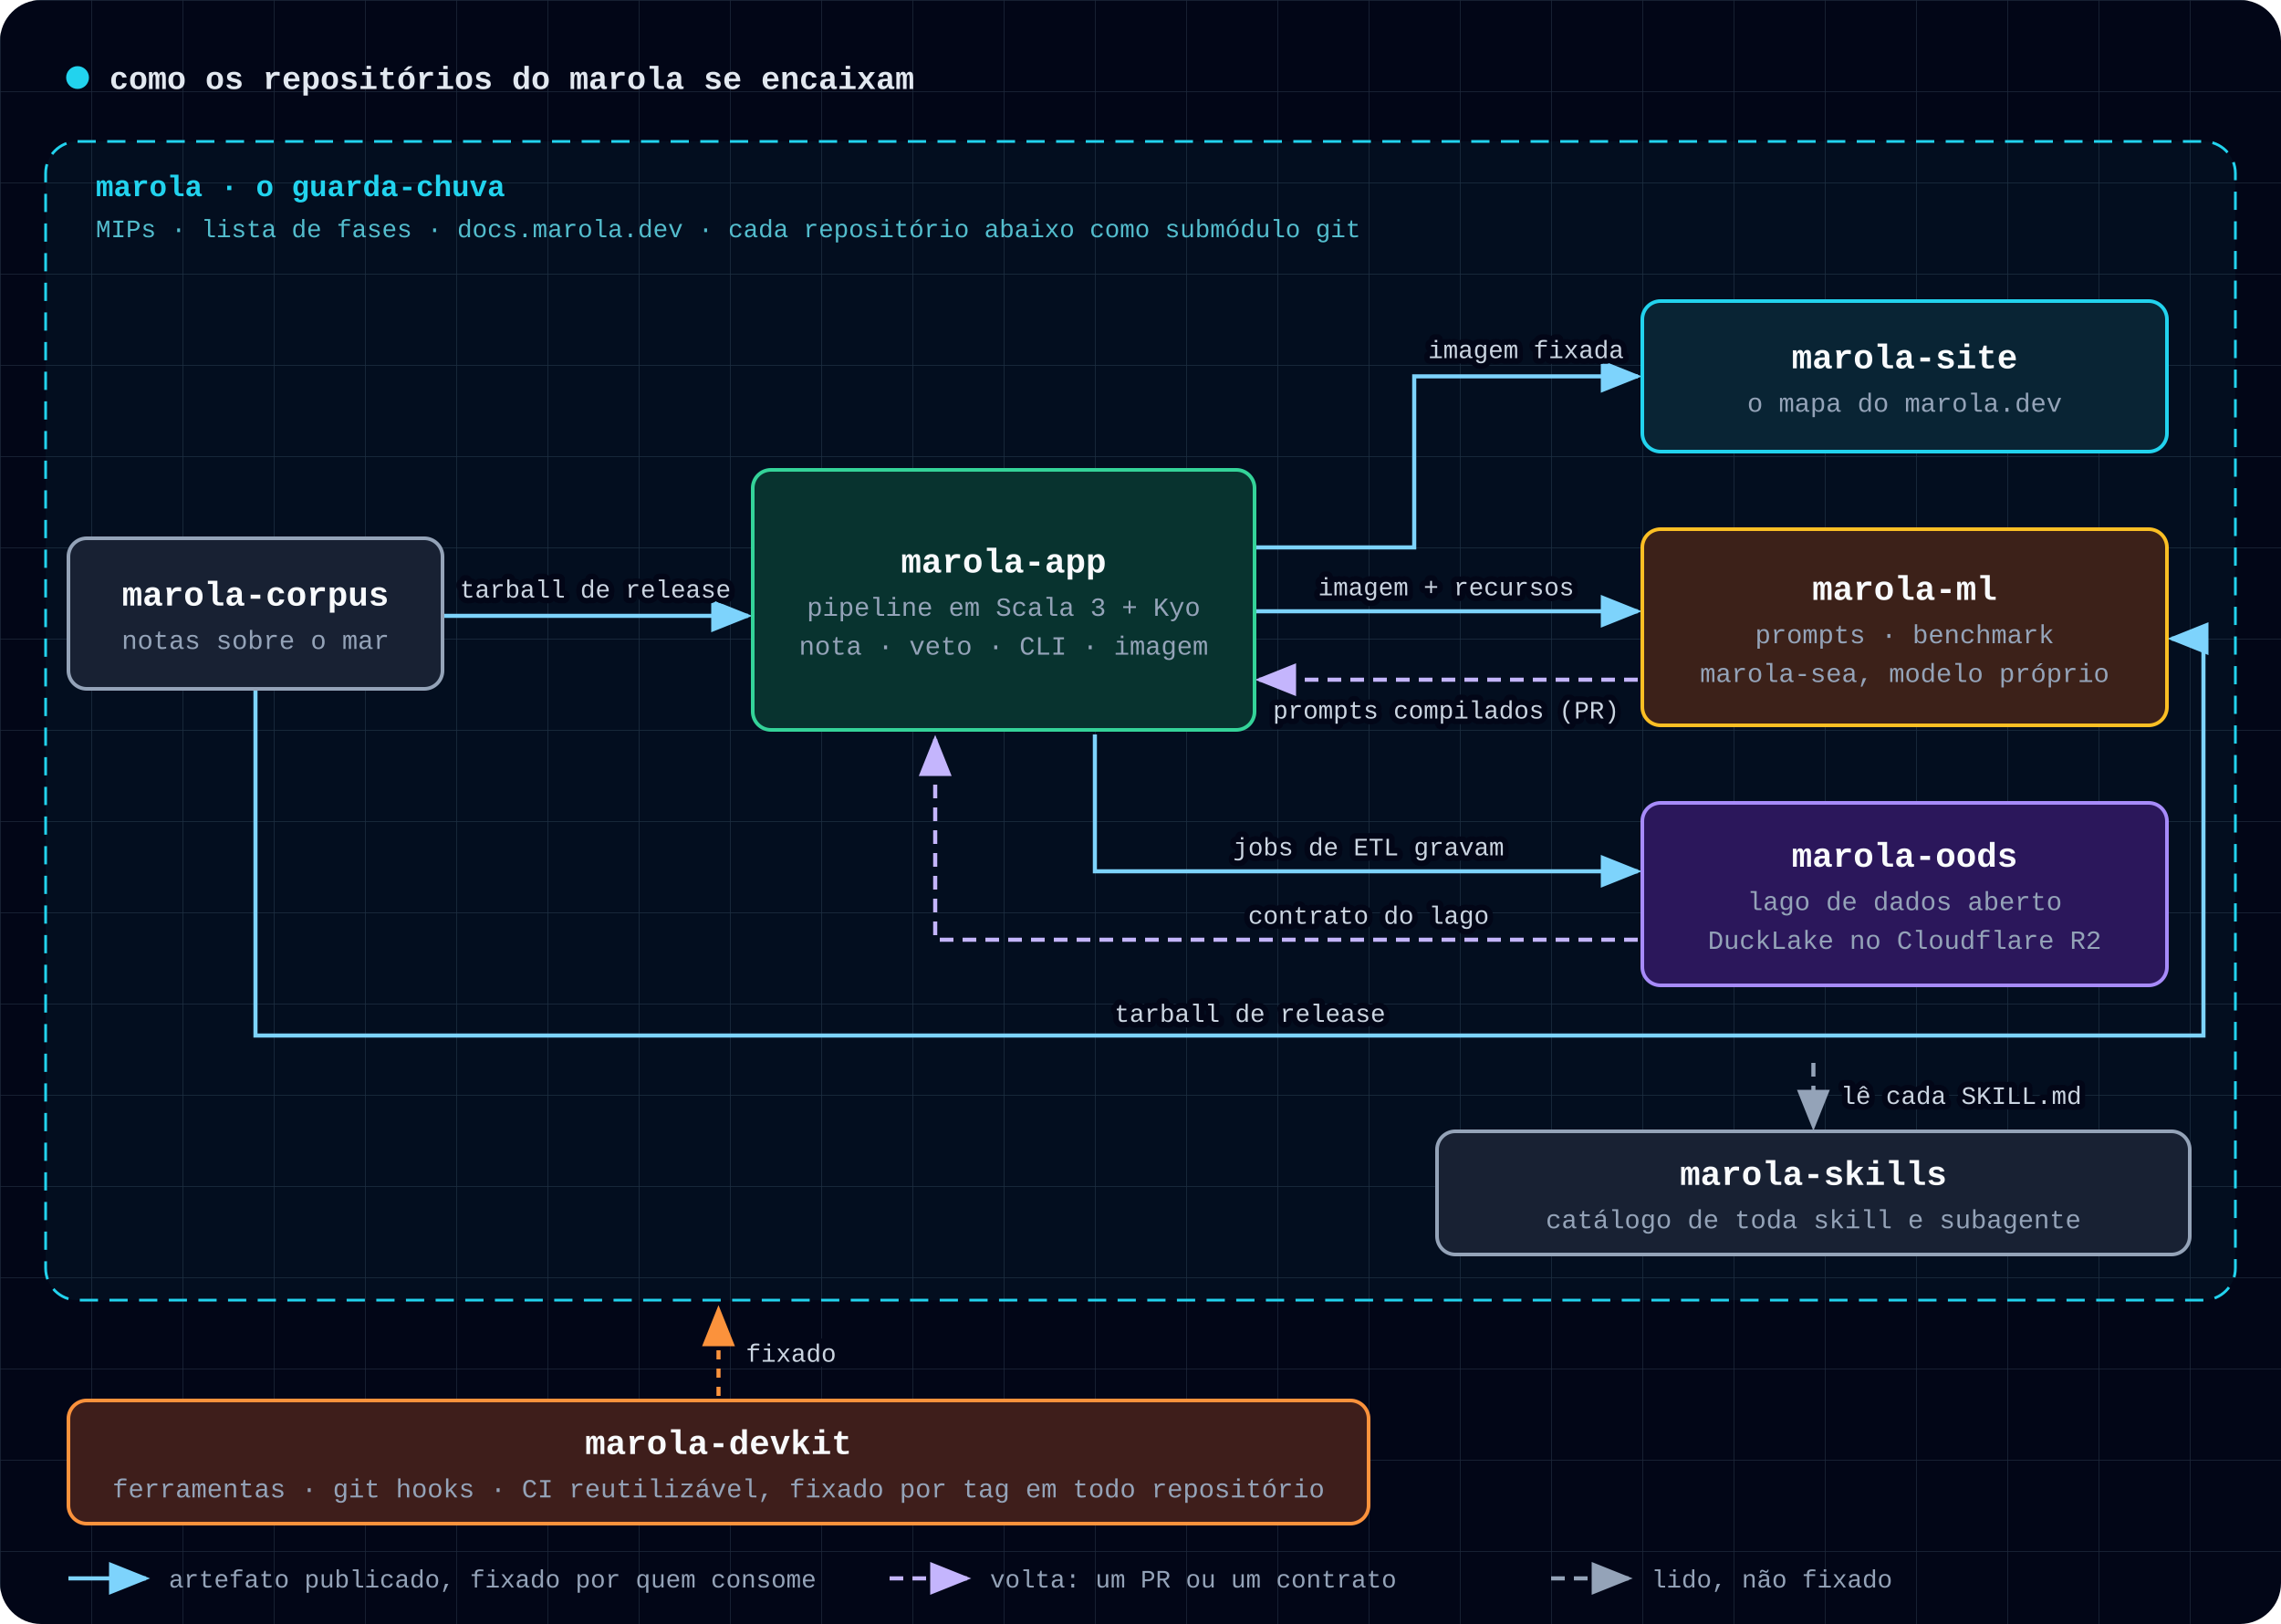
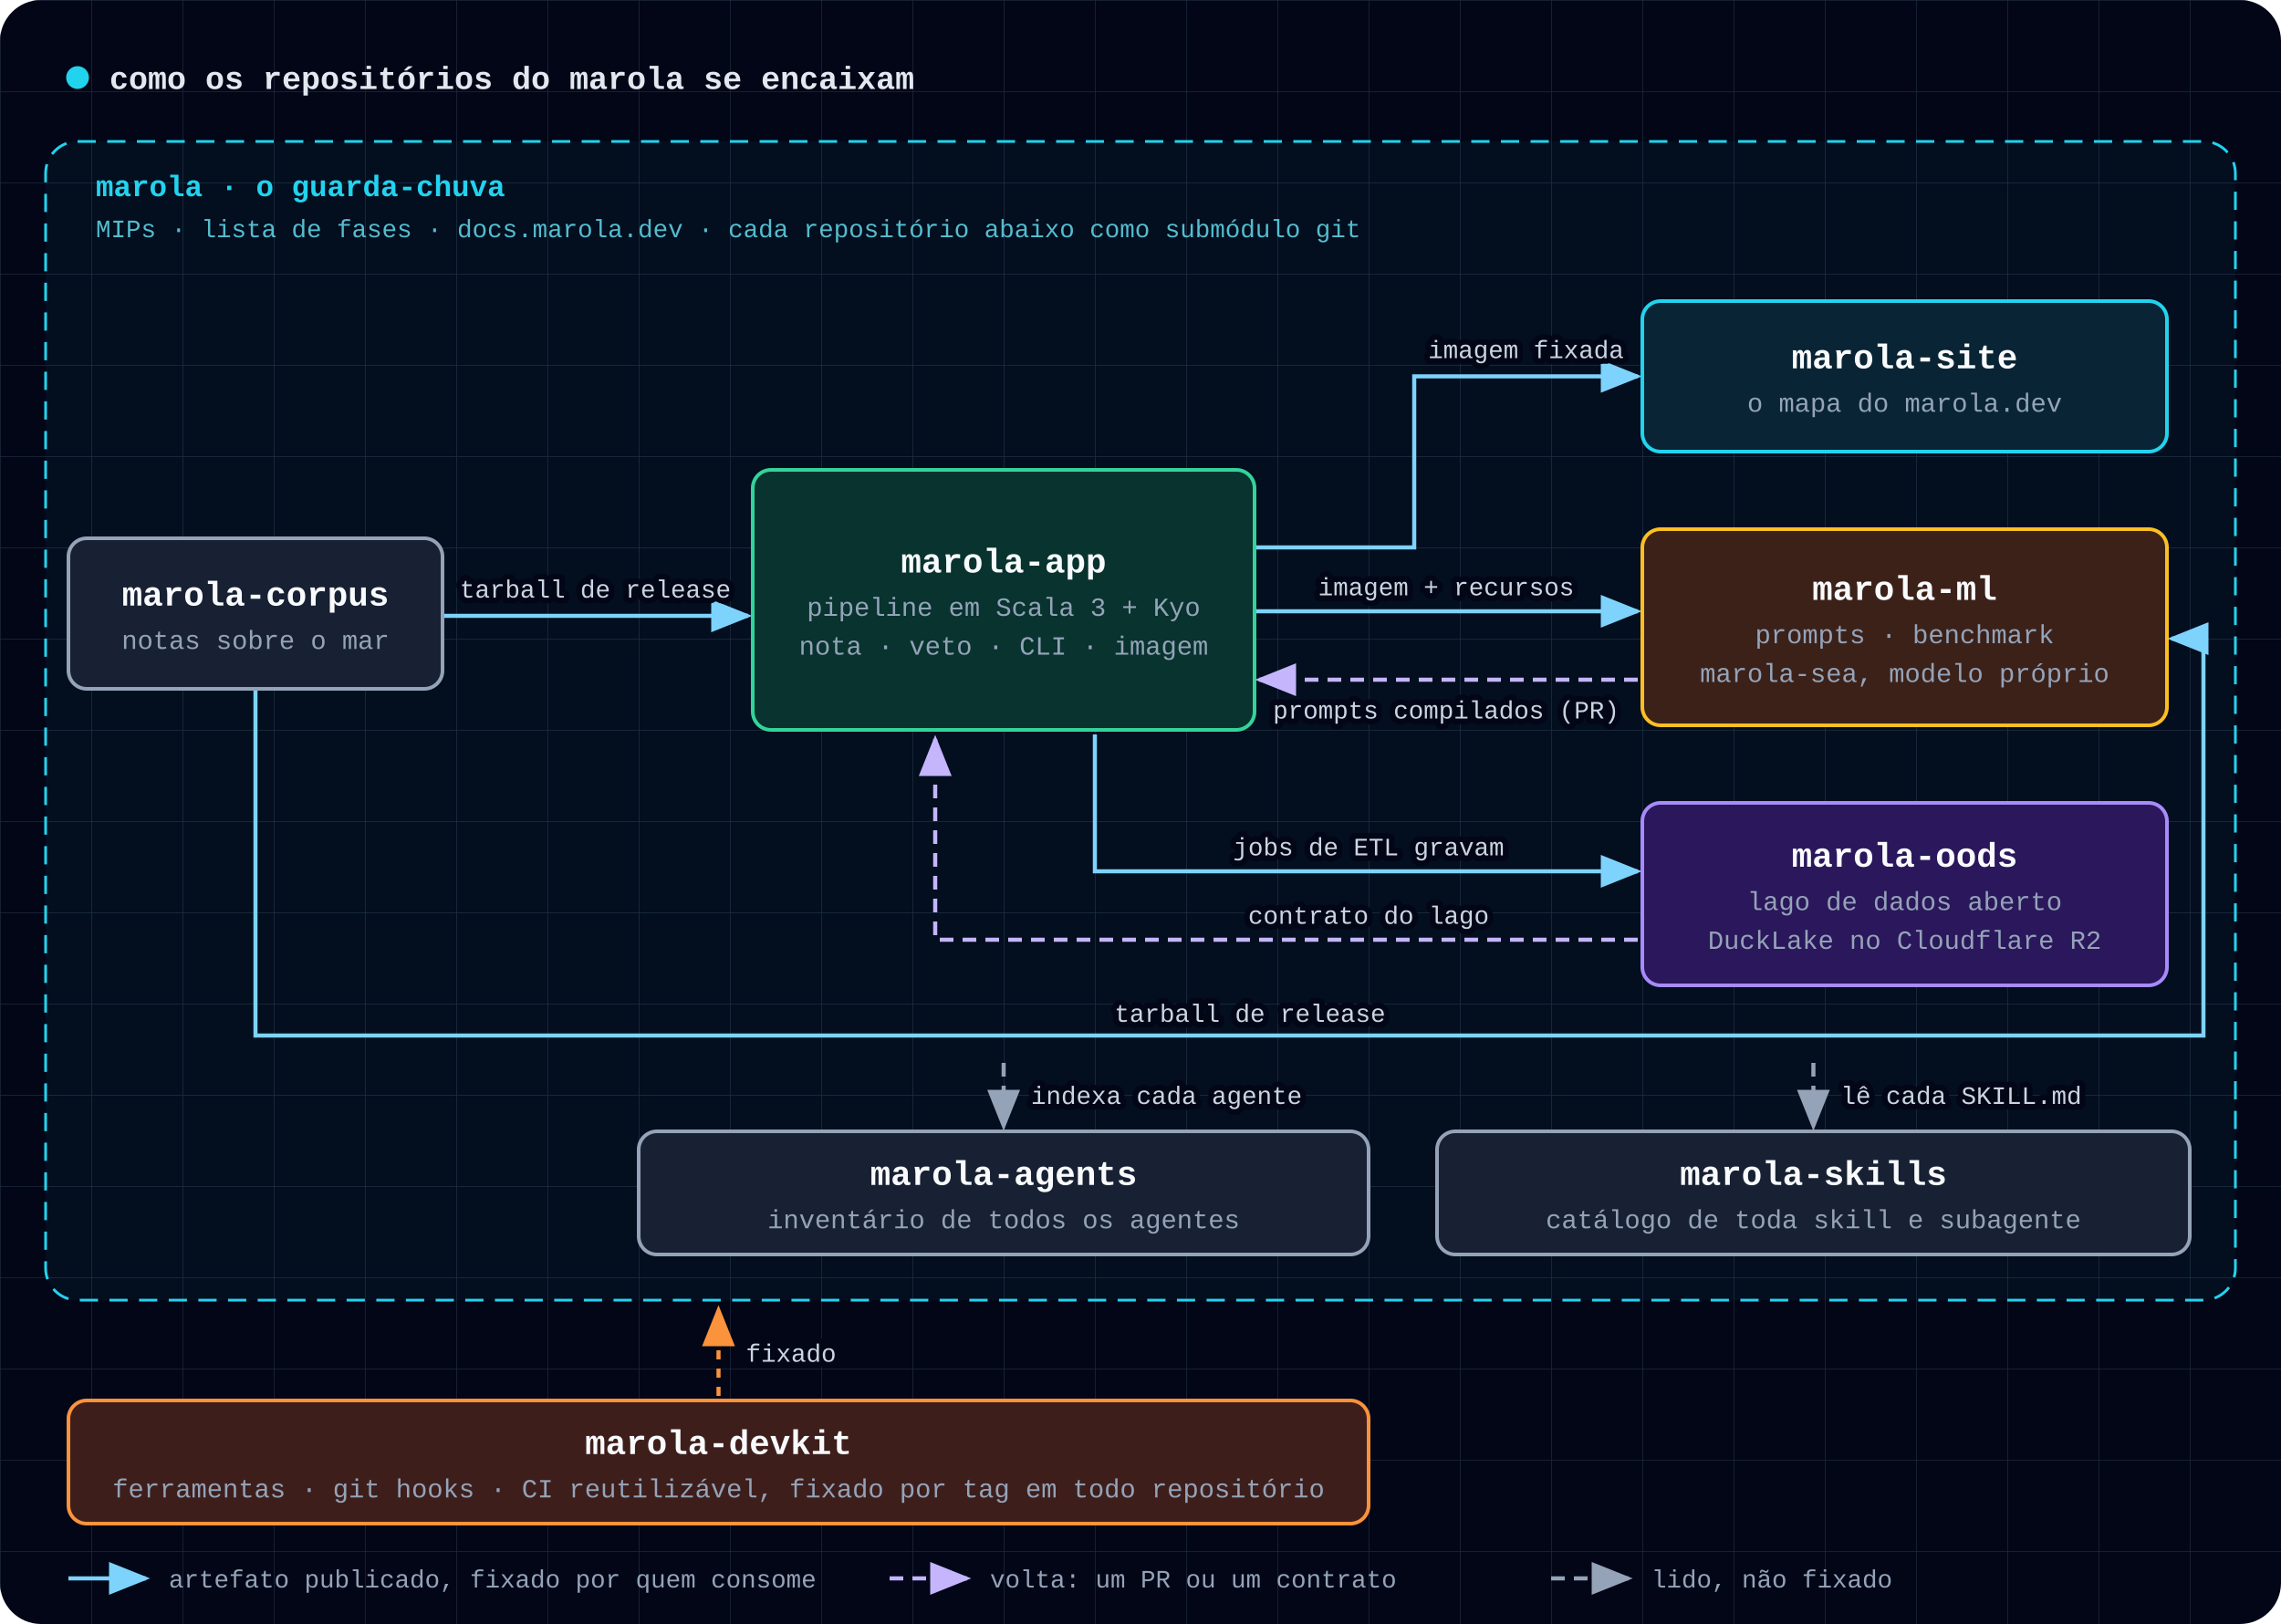
<svg xmlns="http://www.w3.org/2000/svg" viewBox="0 0 1000 712" width="1000" height="712" role="img">
  <style>
text{font-family:"JetBrains Mono",ui-monospace,SFMono-Regular,Menlo,Consolas,"Liberation Mono",monospace}
.name{fill:#f8fafc;font-size:15px;font-weight:700}
.sub{fill:#94a3b8;font-size:11.5px}
.edge{fill:#cbd5e1;font-size:11px;paint-order:stroke;stroke:#020617;stroke-width:5px;stroke-linejoin:round}
.title{fill:#e2e8f0;font-size:14px;font-weight:600}
.region{fill:#22d3ee;font-size:13px;font-weight:700}
.regionsub{fill:#67e8f9;font-size:11px;opacity:.8}
.leg{fill:#94a3b8;font-size:11px}
</style>
  <defs>
    <pattern id="grid" width="40" height="40" patternUnits="userSpaceOnUse">
      <path d="M 40 0 L 0 0 0 40" fill="none" stroke="#1e293b" stroke-width="0.6" />
    </pattern>
    <marker id="a" markerWidth="10" markerHeight="8" refX="9" refY="4" orient="auto">
      <polygon points="0 0,10 4,0 8" fill="#7dd3fc" />
    </marker>
    <marker id="b" markerWidth="10" markerHeight="8" refX="9" refY="4" orient="auto">
      <polygon points="0 0,10 4,0 8" fill="#c4b5fd" />
    </marker>
    <marker id="g" markerWidth="10" markerHeight="8" refX="9" refY="4" orient="auto">
      <polygon points="0 0,10 4,0 8" fill="#94a3b8" />
    </marker>
    <marker id="o" markerWidth="10" markerHeight="8" refX="9" refY="4" orient="auto">
      <polygon points="0 0,10 4,0 8" fill="#fb923c" />
    </marker>
  </defs>
  <rect width="1000" height="712" rx="18" fill="#020617" />
  <rect width="1000" height="712" rx="18" fill="url(#grid)" />
  <circle cx="34" cy="34" r="5" fill="#22d3ee" />
  <text x="48" y="39" class="title" text-anchor="start">como os repositórios do marola se encaixam</text>
  <rect x="20" y="62" width="960" height="508" rx="14" fill="rgba(34,211,238,0.04)" stroke="#22d3ee" stroke-width="1.2" stroke-dasharray="8,5" />
  <text x="42" y="86" class="region" text-anchor="start">marola · o guarda-chuva</text>
  <text x="42" y="104" class="regionsub" text-anchor="start">MIPs · lista de fases · docs.marola.dev · cada repositório abaixo como submódulo git</text>
  <path d="M 194 270 H 328" stroke="#7dd3fc" stroke-width="1.8" fill="none" marker-end="url(#a)" />
  <text x="261" y="262" class="edge" text-anchor="middle">tarball de release</text>
  <path d="M 112 302 V 454 H 966 V 280 H 952" stroke="#7dd3fc" stroke-width="1.8" fill="none" marker-end="url(#a)" />
  <text x="548" y="448" class="edge" text-anchor="middle">tarball de release</text>
  <path d="M 550 240 H 620 V 165 H 718" stroke="#7dd3fc" stroke-width="1.8" fill="none" marker-end="url(#a)" />
  <text x="669" y="157" class="edge" text-anchor="middle">imagem fixada</text>
  <path d="M 550 268 H 718" stroke="#7dd3fc" stroke-width="1.8" fill="none" marker-end="url(#a)" />
  <text x="634" y="261" class="edge" text-anchor="middle">imagem + recursos</text>
  <path d="M 718 298 H 552" stroke="#c4b5fd" stroke-width="1.8" fill="none" stroke-dasharray="6,4" marker-end="url(#b)" />
  <text x="634" y="315" class="edge" text-anchor="middle">prompts compilados (PR)</text>
  <path d="M 480 322 V 382 H 718" stroke="#7dd3fc" stroke-width="1.8" fill="none" marker-end="url(#a)" />
  <text x="600" y="375" class="edge" text-anchor="middle">jobs de ETL gravam</text>
  <path d="M 718 412 H 410 V 324" stroke="#c4b5fd" stroke-width="1.8" fill="none" stroke-dasharray="6,4" marker-end="url(#b)" />
  <text x="600" y="405" class="edge" text-anchor="middle">contrato do lago</text>
  <path d="M 315 612 V 574" stroke="#fb923c" stroke-width="1.8" fill="none" stroke-dasharray="4,4" marker-end="url(#o)" />
  <text x="327" y="597" class="edge" text-anchor="start">fixado</text>
  <path d="M 795 466 V 494" stroke="#94a3b8" stroke-width="1.8" fill="none" stroke-dasharray="6,4" marker-end="url(#g)" />
  <text x="807" y="484" class="edge" text-anchor="start">lê cada SKILL.md</text>
+   <path d="M 440 466 V 494" stroke="#94a3b8" stroke-width="1.8" fill="none" stroke-dasharray="6,4" marker-end="url(#g)" />
+   <text x="452" y="484" class="edge" text-anchor="start">indexa cada agente</text>
  <rect x="30" y="236" width="164" height="66" rx="8" fill="#0b1222" />
  <rect x="30" y="236" width="164" height="66" rx="8" fill="rgba(30,41,59,0.7)" stroke="#94a3b8" stroke-width="1.6" />
  <text x="112.0" y="265.5" class="name" text-anchor="middle">marola-corpus</text>
  <text x="112.0" y="284.5" class="sub" text-anchor="middle">notas sobre o mar</text>
  <rect x="330" y="206" width="220" height="114" rx="8" fill="#0b1222" />
  <rect x="330" y="206" width="220" height="114" rx="8" fill="rgba(6,78,59,0.55)" stroke="#34d399" stroke-width="1.6" />
  <text x="440.0" y="251.0" class="name" text-anchor="middle">marola-app</text>
  <text x="440.0" y="270.0" class="sub" text-anchor="middle">pipeline em Scala 3 + Kyo</text>
  <text x="440.0" y="287.0" class="sub" text-anchor="middle">nota · veto · CLI · imagem</text>
  <rect x="720" y="132" width="230" height="66" rx="8" fill="#0b1222" />
  <rect x="720" y="132" width="230" height="66" rx="8" fill="rgba(8,51,68,0.55)" stroke="#22d3ee" stroke-width="1.6" />
  <text x="835.0" y="161.5" class="name" text-anchor="middle">marola-site</text>
  <text x="835.0" y="180.5" class="sub" text-anchor="middle">o mapa do marola.dev</text>
  <rect x="720" y="232" width="230" height="86" rx="8" fill="#0b1222" />
  <rect x="720" y="232" width="230" height="86" rx="8" fill="rgba(120,53,15,0.45)" stroke="#fbbf24" stroke-width="1.6" />
  <text x="835.0" y="263.0" class="name" text-anchor="middle">marola-ml</text>
  <text x="835.0" y="282.0" class="sub" text-anchor="middle">prompts · benchmark</text>
  <text x="835.0" y="299.0" class="sub" text-anchor="middle">marola-sea, modelo próprio</text>
  <rect x="720" y="352" width="230" height="80" rx="8" fill="#0b1222" />
  <rect x="720" y="352" width="230" height="80" rx="8" fill="rgba(76,29,149,0.5)" stroke="#a78bfa" stroke-width="1.6" />
  <text x="835.0" y="380.0" class="name" text-anchor="middle">marola-oods</text>
  <text x="835.0" y="399.0" class="sub" text-anchor="middle">lago de dados aberto</text>
  <text x="835.0" y="416.0" class="sub" text-anchor="middle">DuckLake no Cloudflare R2</text>
  <rect x="30" y="614" width="570" height="54" rx="8" fill="#0b1222" />
  <rect x="30" y="614" width="570" height="54" rx="8" fill="rgba(124,45,18,0.45)" stroke="#fb923c" stroke-width="1.6" />
  <text x="315.0" y="637.5" class="name" text-anchor="middle">marola-devkit</text>
  <text x="315.0" y="656.5" class="sub" text-anchor="middle">ferramentas · git hooks · CI reutilizável, fixado por tag em todo repositório</text>
+   <rect x="280" y="496" width="320" height="54" rx="8" fill="#0b1222" />
+   <rect x="280" y="496" width="320" height="54" rx="8" fill="rgba(30,41,59,0.7)" stroke="#94a3b8" stroke-width="1.6" />
+   <text x="440.0" y="519.5" class="name" text-anchor="middle">marola-agents</text>
+   <text x="440.0" y="538.5" class="sub" text-anchor="middle">inventário de todos os agentes</text>
  <rect x="630" y="496" width="330" height="54" rx="8" fill="#0b1222" />
  <rect x="630" y="496" width="330" height="54" rx="8" fill="rgba(30,41,59,0.7)" stroke="#94a3b8" stroke-width="1.6" />
  <text x="795.0" y="519.5" class="name" text-anchor="middle">marola-skills</text>
  <text x="795.0" y="538.5" class="sub" text-anchor="middle">catálogo de toda skill e subagente</text>
  <path d="M 30 692 H 64" stroke="#7dd3fc" stroke-width="1.8" fill="none" marker-end="url(#a)" />
  <text x="74" y="696" class="leg" text-anchor="start">artefato publicado, fixado por quem consome</text>
  <path d="M 390 692 H 424" stroke="#c4b5fd" stroke-width="1.8" fill="none" stroke-dasharray="6,4" marker-end="url(#b)" />
  <text x="434" y="696" class="leg" text-anchor="start">volta: um PR ou um contrato</text>
  <path d="M 680 692 H 714" stroke="#94a3b8" stroke-width="1.8" fill="none" stroke-dasharray="6,4" marker-end="url(#g)" />
  <text x="724" y="696" class="leg" text-anchor="start">lido, não fixado</text>
</svg>
